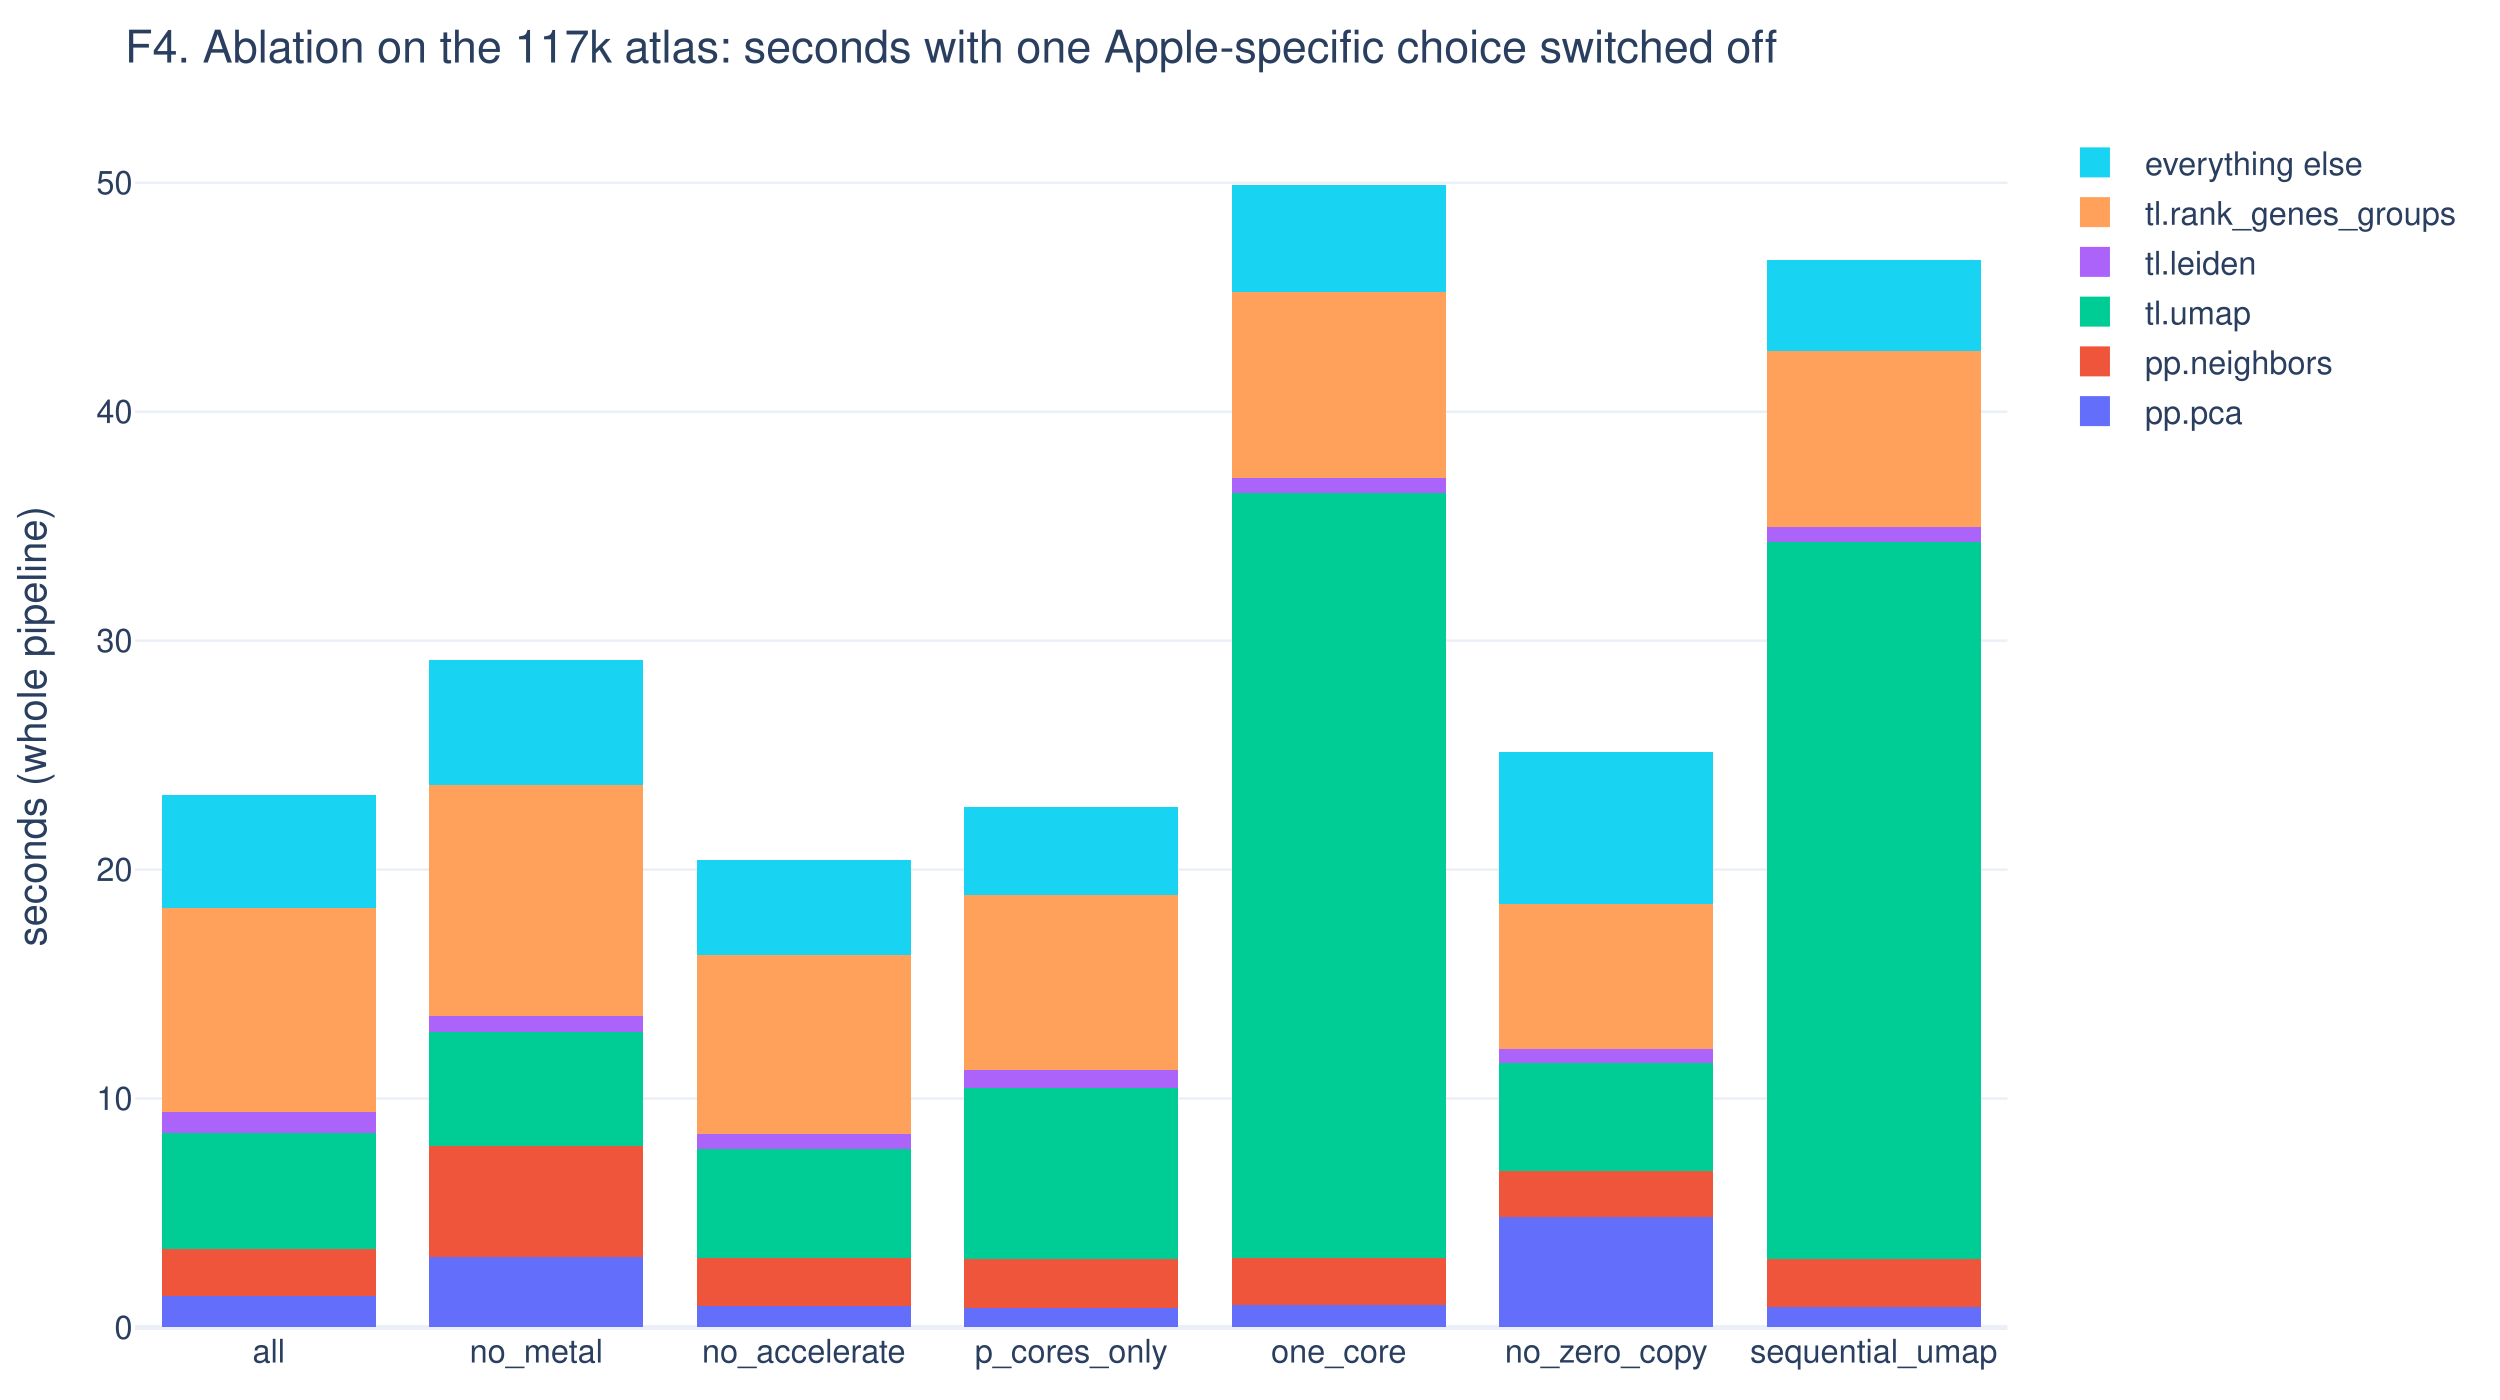
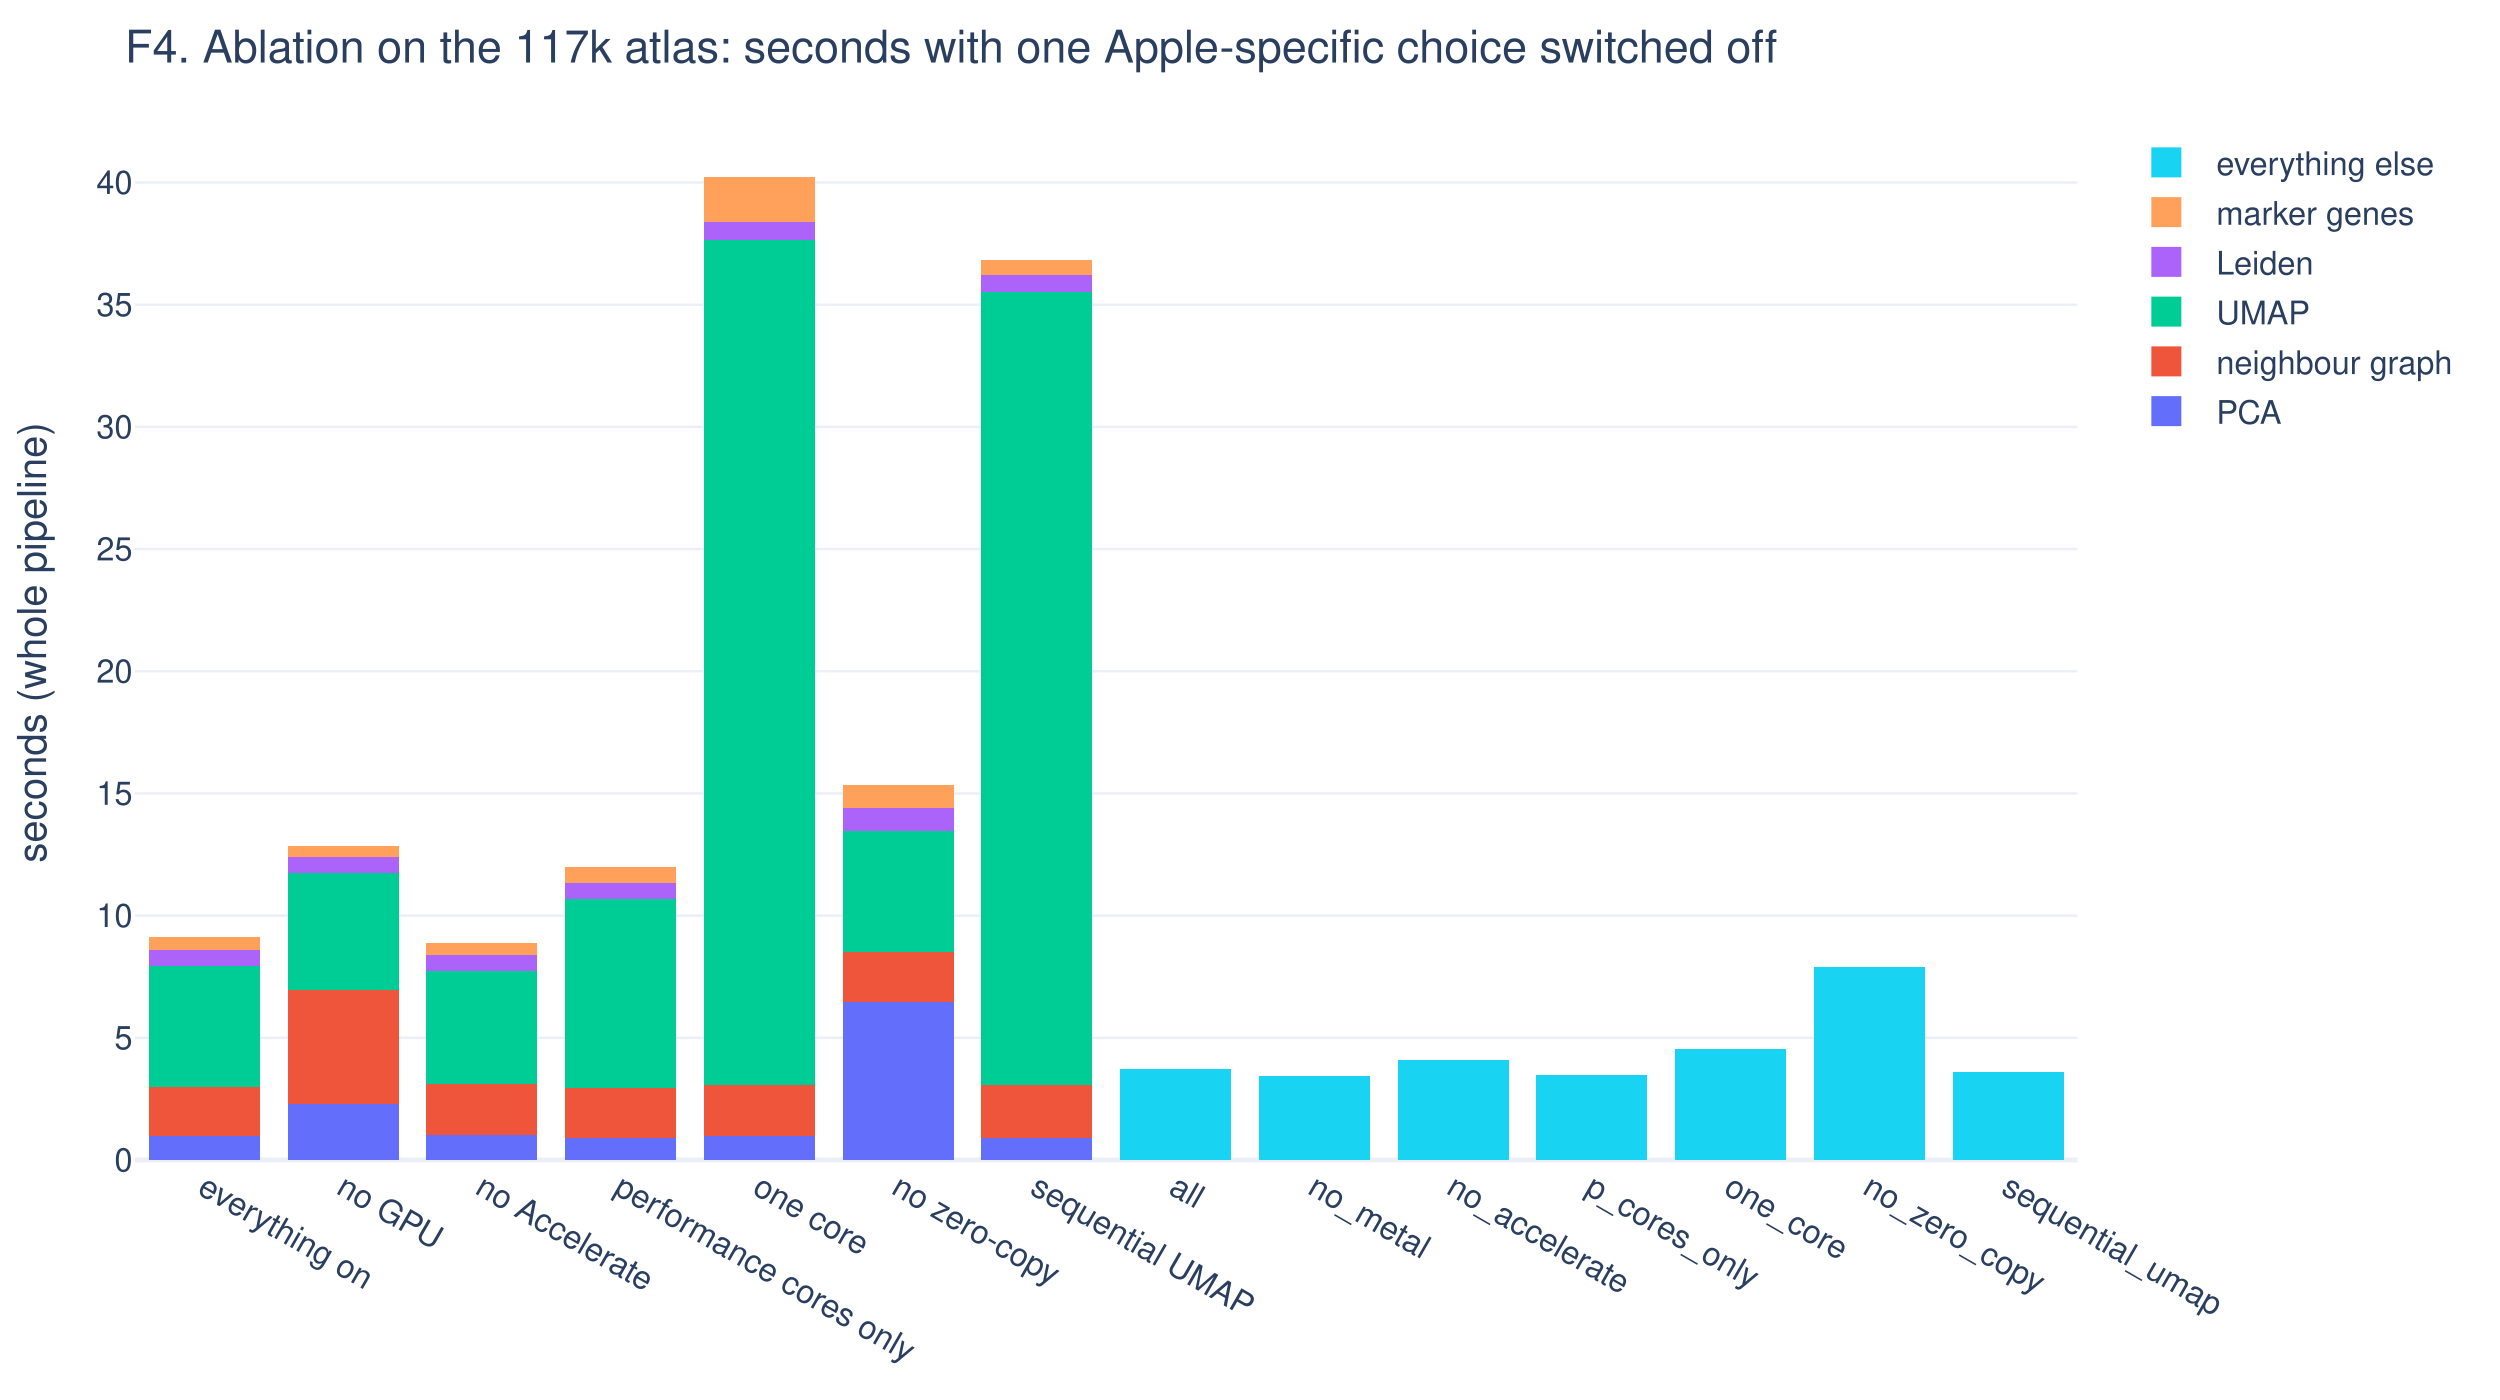
<svg xmlns="http://www.w3.org/2000/svg" class="main-svg" width="1000" height="560" style="" viewBox="0 0 1000 560">
  <rect x="0" y="0" width="1000" height="560" style="fill: rgb(255, 255, 255); fill-opacity: 1;" />
-   <defs id="defs-740606">
+   <defs id="defs-60d66d">
    <g class="clips">
-       <clipPath id="clip740606xyplot" class="plotclip">
-         <rect width="749" height="481" />
+       <clipPath id="clip60d66dxyplot" class="plotclip">
+         <rect width="777" height="414" />
      </clipPath>
-       <clipPath class="axesclip" id="clip740606x">
-         <rect x="54" y="0" width="749" height="560" />
+       <clipPath class="axesclip" id="clip60d66dx">
+         <rect x="54" y="0" width="777" height="560" />
      </clipPath>
-       <clipPath class="axesclip" id="clip740606y">
-         <rect x="0" y="50" width="1000" height="481" />
+       <clipPath class="axesclip" id="clip60d66dy">
+         <rect x="0" y="50" width="1000" height="414" />
      </clipPath>
-       <clipPath class="axesclip" id="clip740606xy">
-         <rect x="54" y="50" width="749" height="481" />
+       <clipPath class="axesclip" id="clip60d66dxy">
+         <rect x="54" y="50" width="777" height="414" />
      </clipPath>
    </g>
    <g class="gradients" />
    <g class="patterns" />
  </defs>
  <g class="bglayer" />
  <g class="layer-below">
    <g class="imagelayer" />
    <g class="shapelayer" />
  </g>
  <g class="cartesianlayer">
    <g class="subplot xy">
      <g class="layer-subplot">
        <g class="shapelayer" />
        <g class="imagelayer" />
      </g>
      <g class="minor-gridlayer">
        <g class="x" />
        <g class="y" />
      </g>
      <g class="gridlayer">
        <g class="x" />
        <g class="y">
-           <path class="ygrid crisp" transform="translate(0,439.42)" d="M54,0h749" style="stroke: rgb(235, 240, 248); stroke-opacity: 1; stroke-width: 1px;" />
-           <path class="ygrid crisp" transform="translate(0,347.84)" d="M54,0h749" style="stroke: rgb(235, 240, 248); stroke-opacity: 1; stroke-width: 1px;" />
-           <path class="ygrid crisp" transform="translate(0,256.25)" d="M54,0h749" style="stroke: rgb(235, 240, 248); stroke-opacity: 1; stroke-width: 1px;" />
-           <path class="ygrid crisp" transform="translate(0,164.67)" d="M54,0h749" style="stroke: rgb(235, 240, 248); stroke-opacity: 1; stroke-width: 1px;" />
-           <path class="ygrid crisp" transform="translate(0,73.09)" d="M54,0h749" style="stroke: rgb(235, 240, 248); stroke-opacity: 1; stroke-width: 1px;" />
+           <path class="ygrid crisp" transform="translate(0,415.13)" d="M54,0h777" style="stroke: rgb(235, 240, 248); stroke-opacity: 1; stroke-width: 1px;" />
+           <path class="ygrid crisp" transform="translate(0,366.25)" d="M54,0h777" style="stroke: rgb(235, 240, 248); stroke-opacity: 1; stroke-width: 1px;" />
+           <path class="ygrid crisp" transform="translate(0,317.38)" d="M54,0h777" style="stroke: rgb(235, 240, 248); stroke-opacity: 1; stroke-width: 1px;" />
+           <path class="ygrid crisp" transform="translate(0,268.5)" d="M54,0h777" style="stroke: rgb(235, 240, 248); stroke-opacity: 1; stroke-width: 1px;" />
+           <path class="ygrid crisp" transform="translate(0,219.63)" d="M54,0h777" style="stroke: rgb(235, 240, 248); stroke-opacity: 1; stroke-width: 1px;" />
+           <path class="ygrid crisp" transform="translate(0,170.75)" d="M54,0h777" style="stroke: rgb(235, 240, 248); stroke-opacity: 1; stroke-width: 1px;" />
+           <path class="ygrid crisp" transform="translate(0,121.88)" d="M54,0h777" style="stroke: rgb(235, 240, 248); stroke-opacity: 1; stroke-width: 1px;" />
+           <path class="ygrid crisp" transform="translate(0,73.01)" d="M54,0h777" style="stroke: rgb(235, 240, 248); stroke-opacity: 1; stroke-width: 1px;" />
        </g>
      </g>
      <g class="zerolinelayer">
-         <path class="yzl zl crisp" transform="translate(0,531)" d="M54,0h749" style="stroke: rgb(235, 240, 248); stroke-opacity: 1; stroke-width: 2px;" />
+         <path class="yzl zl crisp" transform="translate(0,464)" d="M54,0h777" style="stroke: rgb(235, 240, 248); stroke-opacity: 1; stroke-width: 2px;" />
      </g>
      <g class="layer-between">
        <g class="shapelayer" />
        <g class="imagelayer" />
      </g>
      <path class="xlines-below" />
      <path class="ylines-below" />
      <g class="overlines-below" />
      <g class="xaxislayer-below" />
      <g class="yaxislayer-below" />
      <g class="overaxes-below" />
      <g class="overplot">
-         <g class="xy" transform="translate(54,50)" clip-path="url(#clip740606xyplot)">
+         <g class="xy" transform="translate(54,50)" clip-path="url(#clip60d66dxyplot)">
          <g class="barlayer mlayer">
            <g class="trace bars" shape-rendering="crispEdges" style="opacity: 1;">
              <g class="points">
                <g class="point">
-                   <path d="M10.7,481V468.47H96.3V481Z" style="vector-effect: none; opacity: 1; stroke-width: 0px; fill: rgb(99, 110, 250); fill-opacity: 1;" />
-                 </g>
-                 <g class="point">
-                   <path d="M117.7,481V452.83H203.3V481Z" style="vector-effect: none; opacity: 1; stroke-width: 0px; fill: rgb(99, 110, 250); fill-opacity: 1;" />
-                 </g>
-                 <g class="point">
-                   <path d="M224.7,481V472.53H310.3V481Z" style="vector-effect: none; opacity: 1; stroke-width: 0px; fill: rgb(99, 110, 250); fill-opacity: 1;" />
-                 </g>
-                 <g class="point">
-                   <path d="M331.7,481V473.18H417.3V481Z" style="vector-effect: none; opacity: 1; stroke-width: 0px; fill: rgb(99, 110, 250); fill-opacity: 1;" />
-                 </g>
-                 <g class="point">
-                   <path d="M438.7,481V471.98H524.3V481Z" style="vector-effect: none; opacity: 1; stroke-width: 0px; fill: rgb(99, 110, 250); fill-opacity: 1;" />
-                 </g>
-                 <g class="point">
-                   <path d="M545.7,481V436.72H631.3V481Z" style="vector-effect: none; opacity: 1; stroke-width: 0px; fill: rgb(99, 110, 250); fill-opacity: 1;" />
-                 </g>
-                 <g class="point">
-                   <path d="M652.7,481V472.81H738.3V481Z" style="vector-effect: none; opacity: 1; stroke-width: 0px; fill: rgb(99, 110, 250); fill-opacity: 1;" />
-                 </g>
-               </g>
-             </g>
-             <g class="trace bars" shape-rendering="crispEdges" style="opacity: 1;">
-               <g class="points">
-                 <g class="point">
-                   <path d="M10.7,468.47V449.42H96.3V468.47Z" style="vector-effect: none; opacity: 1; stroke-width: 0px; fill: rgb(239, 85, 59); fill-opacity: 1;" />
-                 </g>
-                 <g class="point">
-                   <path d="M117.7,452.83V408.21H203.3V452.83Z" style="vector-effect: none; opacity: 1; stroke-width: 0px; fill: rgb(239, 85, 59); fill-opacity: 1;" />
-                 </g>
-                 <g class="point">
-                   <path d="M224.7,472.53V453.05H310.3V472.53Z" style="vector-effect: none; opacity: 1; stroke-width: 0px; fill: rgb(239, 85, 59); fill-opacity: 1;" />
-                 </g>
-                 <g class="point">
-                   <path d="M331.7,473.18V453.78H417.3V473.18Z" style="vector-effect: none; opacity: 1; stroke-width: 0px; fill: rgb(239, 85, 59); fill-opacity: 1;" />
-                 </g>
-                 <g class="point">
-                   <path d="M438.7,471.98V453.01H524.3V471.98Z" style="vector-effect: none; opacity: 1; stroke-width: 0px; fill: rgb(239, 85, 59); fill-opacity: 1;" />
-                 </g>
-                 <g class="point">
-                   <path d="M545.7,436.72V418.52H631.3V436.72Z" style="vector-effect: none; opacity: 1; stroke-width: 0px; fill: rgb(239, 85, 59); fill-opacity: 1;" />
-                 </g>
-                 <g class="point">
-                   <path d="M652.7,472.81V453.73H738.3V472.81Z" style="vector-effect: none; opacity: 1; stroke-width: 0px; fill: rgb(239, 85, 59); fill-opacity: 1;" />
-                 </g>
-               </g>
-             </g>
-             <g class="trace bars" shape-rendering="crispEdges" style="opacity: 1;">
-               <g class="points">
-                 <g class="point">
-                   <path d="M10.7,449.42V403.26H96.3V449.42Z" style="vector-effect: none; opacity: 1; stroke-width: 0px; fill: rgb(0, 204, 150); fill-opacity: 1;" />
-                 </g>
-                 <g class="point">
-                   <path d="M117.7,408.21V362.92H203.3V408.21Z" style="vector-effect: none; opacity: 1; stroke-width: 0px; fill: rgb(0, 204, 150); fill-opacity: 1;" />
-                 </g>
-                 <g class="point">
-                   <path d="M224.7,453.05V409.45H310.3V453.05Z" style="vector-effect: none; opacity: 1; stroke-width: 0px; fill: rgb(0, 204, 150); fill-opacity: 1;" />
-                 </g>
-                 <g class="point">
-                   <path d="M331.7,453.78V385.16H417.3V453.78Z" style="vector-effect: none; opacity: 1; stroke-width: 0px; fill: rgb(0, 204, 150); fill-opacity: 1;" />
-                 </g>
-                 <g class="point">
-                   <path d="M438.7,453.01V147.33H524.3V453.01Z" style="vector-effect: none; opacity: 1; stroke-width: 0px; fill: rgb(0, 204, 150); fill-opacity: 1;" />
-                 </g>
-                 <g class="point">
-                   <path d="M545.7,418.52V375.22H631.3V418.52Z" style="vector-effect: none; opacity: 1; stroke-width: 0px; fill: rgb(0, 204, 150); fill-opacity: 1;" />
-                 </g>
-                 <g class="point">
-                   <path d="M652.7,453.73V166.83H738.3V453.73Z" style="vector-effect: none; opacity: 1; stroke-width: 0px; fill: rgb(0, 204, 150); fill-opacity: 1;" />
-                 </g>
-               </g>
-             </g>
-             <g class="trace bars" shape-rendering="crispEdges" style="opacity: 1;">
-               <g class="points">
-                 <g class="point">
-                   <path d="M10.7,403.26V394.67H96.3V403.26Z" style="vector-effect: none; opacity: 1; stroke-width: 0px; fill: rgb(171, 99, 250); fill-opacity: 1;" />
-                 </g>
-                 <g class="point">
-                   <path d="M117.7,362.92V356.25H203.3V362.92Z" style="vector-effect: none; opacity: 1; stroke-width: 0px; fill: rgb(171, 99, 250); fill-opacity: 1;" />
-                 </g>
-                 <g class="point">
-                   <path d="M224.7,409.45V403.68H310.3V409.45Z" style="vector-effect: none; opacity: 1; stroke-width: 0px; fill: rgb(171, 99, 250); fill-opacity: 1;" />
-                 </g>
-                 <g class="point">
-                   <path d="M331.7,385.16V378.14H417.3V385.16Z" style="vector-effect: none; opacity: 1; stroke-width: 0px; fill: rgb(171, 99, 250); fill-opacity: 1;" />
-                 </g>
-                 <g class="point">
-                   <path d="M438.7,147.33V141.02H524.3V147.33Z" style="vector-effect: none; opacity: 1; stroke-width: 0px; fill: rgb(171, 99, 250); fill-opacity: 1;" />
-                 </g>
-                 <g class="point">
-                   <path d="M545.7,375.22V369.43H631.3V375.22Z" style="vector-effect: none; opacity: 1; stroke-width: 0px; fill: rgb(171, 99, 250); fill-opacity: 1;" />
-                 </g>
-                 <g class="point">
-                   <path d="M652.7,166.83V160.85H738.3V166.83Z" style="vector-effect: none; opacity: 1; stroke-width: 0px; fill: rgb(171, 99, 250); fill-opacity: 1;" />
-                 </g>
-               </g>
-             </g>
-             <g class="trace bars" shape-rendering="crispEdges" style="opacity: 1;">
-               <g class="points">
-                 <g class="point">
-                   <path d="M10.7,394.67V313.35H96.3V394.67Z" style="vector-effect: none; opacity: 1; stroke-width: 0px; fill: rgb(255, 161, 90); fill-opacity: 1;" />
-                 </g>
-                 <g class="point">
-                   <path d="M117.7,356.25V263.82H203.3V356.25Z" style="vector-effect: none; opacity: 1; stroke-width: 0px; fill: rgb(255, 161, 90); fill-opacity: 1;" />
-                 </g>
-                 <g class="point">
-                   <path d="M224.7,403.68V331.84H310.3V403.68Z" style="vector-effect: none; opacity: 1; stroke-width: 0px; fill: rgb(255, 161, 90); fill-opacity: 1;" />
-                 </g>
-                 <g class="point">
-                   <path d="M331.7,378.14V307.95H417.3V378.14Z" style="vector-effect: none; opacity: 1; stroke-width: 0px; fill: rgb(255, 161, 90); fill-opacity: 1;" />
-                 </g>
-                 <g class="point">
-                   <path d="M438.7,141.02V66.81H524.3V141.02Z" style="vector-effect: none; opacity: 1; stroke-width: 0px; fill: rgb(255, 161, 90); fill-opacity: 1;" />
-                 </g>
-                 <g class="point">
-                   <path d="M545.7,369.43V311.56H631.3V369.43Z" style="vector-effect: none; opacity: 1; stroke-width: 0px; fill: rgb(255, 161, 90); fill-opacity: 1;" />
-                 </g>
-                 <g class="point">
-                   <path d="M652.7,160.85V90.24H738.3V160.85Z" style="vector-effect: none; opacity: 1; stroke-width: 0px; fill: rgb(255, 161, 90); fill-opacity: 1;" />
-                 </g>
-               </g>
-             </g>
-             <g class="trace bars" shape-rendering="crispEdges" style="opacity: 1;">
-               <g class="points">
-                 <g class="point">
-                   <path d="M10.7,313.35V267.89H96.3V313.35Z" style="vector-effect: none; opacity: 1; stroke-width: 0px; fill: rgb(25, 211, 243); fill-opacity: 1;" />
-                 </g>
-                 <g class="point">
-                   <path d="M117.7,263.82V213.88H203.3V263.82Z" style="vector-effect: none; opacity: 1; stroke-width: 0px; fill: rgb(25, 211, 243); fill-opacity: 1;" />
-                 </g>
-                 <g class="point">
-                   <path d="M224.7,331.84V294.03H310.3V331.84Z" style="vector-effect: none; opacity: 1; stroke-width: 0px; fill: rgb(25, 211, 243); fill-opacity: 1;" />
-                 </g>
-                 <g class="point">
-                   <path d="M331.7,307.95V272.61H417.3V307.95Z" style="vector-effect: none; opacity: 1; stroke-width: 0px; fill: rgb(25, 211, 243); fill-opacity: 1;" />
-                 </g>
-                 <g class="point">
-                   <path d="M438.7,66.81V24.05H524.3V66.81Z" style="vector-effect: none; opacity: 1; stroke-width: 0px; fill: rgb(25, 211, 243); fill-opacity: 1;" />
-                 </g>
-                 <g class="point">
-                   <path d="M545.7,311.56V250.83H631.3V311.56Z" style="vector-effect: none; opacity: 1; stroke-width: 0px; fill: rgb(25, 211, 243); fill-opacity: 1;" />
-                 </g>
-                 <g class="point">
-                   <path d="M652.7,90.24V53.86H738.3V90.24Z" style="vector-effect: none; opacity: 1; stroke-width: 0px; fill: rgb(25, 211, 243); fill-opacity: 1;" />
+                   <path d="M5.55,414V404.45H49.95V414Z" style="vector-effect: none; opacity: 1; stroke-width: 0px; fill: rgb(99, 110, 250); fill-opacity: 1;" />
+                 </g>
+                 <g class="point">
+                   <path d="M61.05,414V391.47H105.45V414Z" style="vector-effect: none; opacity: 1; stroke-width: 0px; fill: rgb(99, 110, 250); fill-opacity: 1;" />
+                 </g>
+                 <g class="point">
+                   <path d="M116.55,414V404.04H160.95V414Z" style="vector-effect: none; opacity: 1; stroke-width: 0px; fill: rgb(99, 110, 250); fill-opacity: 1;" />
+                 </g>
+                 <g class="point">
+                   <path d="M172.05,414V405.15H216.45V414Z" style="vector-effect: none; opacity: 1; stroke-width: 0px; fill: rgb(99, 110, 250); fill-opacity: 1;" />
+                 </g>
+                 <g class="point">
+                   <path d="M227.55,414V404.45H271.95V414Z" style="vector-effect: none; opacity: 1; stroke-width: 0px; fill: rgb(99, 110, 250); fill-opacity: 1;" />
+                 </g>
+                 <g class="point">
+                   <path d="M283.05,414V350.7H327.45V414Z" style="vector-effect: none; opacity: 1; stroke-width: 0px; fill: rgb(99, 110, 250); fill-opacity: 1;" />
+                 </g>
+                 <g class="point">
+                   <path d="M338.55,414V405.27H382.95V414Z" style="vector-effect: none; opacity: 1; stroke-width: 0px; fill: rgb(99, 110, 250); fill-opacity: 1;" />
+                 </g>
+               </g>
+             </g>
+             <g class="trace bars" shape-rendering="crispEdges" style="opacity: 1;">
+               <g class="points">
+                 <g class="point">
+                   <path d="M5.55,404.45V384.7H49.95V404.45Z" style="vector-effect: none; opacity: 1; stroke-width: 0px; fill: rgb(239, 85, 59); fill-opacity: 1;" />
+                 </g>
+                 <g class="point">
+                   <path d="M61.05,391.47V346.07H105.45V391.47Z" style="vector-effect: none; opacity: 1; stroke-width: 0px; fill: rgb(239, 85, 59); fill-opacity: 1;" />
+                 </g>
+                 <g class="point">
+                   <path d="M116.55,404.04V383.53H160.95V404.04Z" style="vector-effect: none; opacity: 1; stroke-width: 0px; fill: rgb(239, 85, 59); fill-opacity: 1;" />
+                 </g>
+                 <g class="point">
+                   <path d="M172.05,405.15V385.3H216.45V405.15Z" style="vector-effect: none; opacity: 1; stroke-width: 0px; fill: rgb(239, 85, 59); fill-opacity: 1;" />
+                 </g>
+                 <g class="point">
+                   <path d="M227.55,404.45V384.11H271.95V404.45Z" style="vector-effect: none; opacity: 1; stroke-width: 0px; fill: rgb(239, 85, 59); fill-opacity: 1;" />
+                 </g>
+                 <g class="point">
+                   <path d="M283.05,350.7V330.62H327.45V350.7Z" style="vector-effect: none; opacity: 1; stroke-width: 0px; fill: rgb(239, 85, 59); fill-opacity: 1;" />
+                 </g>
+                 <g class="point">
+                   <path d="M338.55,405.27V384.1H382.95V405.27Z" style="vector-effect: none; opacity: 1; stroke-width: 0px; fill: rgb(239, 85, 59); fill-opacity: 1;" />
+                 </g>
+               </g>
+             </g>
+             <g class="trace bars" shape-rendering="crispEdges" style="opacity: 1;">
+               <g class="points">
+                 <g class="point">
+                   <path d="M5.55,384.7V336.39H49.95V384.7Z" style="vector-effect: none; opacity: 1; stroke-width: 0px; fill: rgb(0, 204, 150); fill-opacity: 1;" />
+                 </g>
+                 <g class="point">
+                   <path d="M61.05,346.07V299.3H105.45V346.07Z" style="vector-effect: none; opacity: 1; stroke-width: 0px; fill: rgb(0, 204, 150); fill-opacity: 1;" />
+                 </g>
+                 <g class="point">
+                   <path d="M116.55,383.53V338.47H160.95V383.53Z" style="vector-effect: none; opacity: 1; stroke-width: 0px; fill: rgb(0, 204, 150); fill-opacity: 1;" />
+                 </g>
+                 <g class="point">
+                   <path d="M172.05,385.3V309.68H216.45V385.3Z" style="vector-effect: none; opacity: 1; stroke-width: 0px; fill: rgb(0, 204, 150); fill-opacity: 1;" />
+                 </g>
+                 <g class="point">
+                   <path d="M227.55,384.11V46.03H271.95V384.11Z" style="vector-effect: none; opacity: 1; stroke-width: 0px; fill: rgb(0, 204, 150); fill-opacity: 1;" />
+                 </g>
+                 <g class="point">
+                   <path d="M283.05,330.62V282.53H327.45V330.62Z" style="vector-effect: none; opacity: 1; stroke-width: 0px; fill: rgb(0, 204, 150); fill-opacity: 1;" />
+                 </g>
+                 <g class="point">
+                   <path d="M338.55,384.1V66.68H382.95V384.1Z" style="vector-effect: none; opacity: 1; stroke-width: 0px; fill: rgb(0, 204, 150); fill-opacity: 1;" />
+                 </g>
+               </g>
+             </g>
+             <g class="trace bars" shape-rendering="crispEdges" style="opacity: 1;">
+               <g class="points">
+                 <g class="point">
+                   <path d="M5.55,336.39V329.87H49.95V336.39Z" style="vector-effect: none; opacity: 1; stroke-width: 0px; fill: rgb(171, 99, 250); fill-opacity: 1;" />
+                 </g>
+                 <g class="point">
+                   <path d="M61.05,299.3V292.89H105.45V299.3Z" style="vector-effect: none; opacity: 1; stroke-width: 0px; fill: rgb(171, 99, 250); fill-opacity: 1;" />
+                 </g>
+                 <g class="point">
+                   <path d="M116.55,338.47V332.13H160.95V338.47Z" style="vector-effect: none; opacity: 1; stroke-width: 0px; fill: rgb(171, 99, 250); fill-opacity: 1;" />
+                 </g>
+                 <g class="point">
+                   <path d="M172.05,309.68V303.1H216.45V309.68Z" style="vector-effect: none; opacity: 1; stroke-width: 0px; fill: rgb(171, 99, 250); fill-opacity: 1;" />
+                 </g>
+                 <g class="point">
+                   <path d="M227.55,46.03V38.68H271.95V46.03Z" style="vector-effect: none; opacity: 1; stroke-width: 0px; fill: rgb(171, 99, 250); fill-opacity: 1;" />
+                 </g>
+                 <g class="point">
+                   <path d="M283.05,282.53V273.24H327.45V282.53Z" style="vector-effect: none; opacity: 1; stroke-width: 0px; fill: rgb(171, 99, 250); fill-opacity: 1;" />
+                 </g>
+                 <g class="point">
+                   <path d="M338.55,66.68V59.85H382.95V66.68Z" style="vector-effect: none; opacity: 1; stroke-width: 0px; fill: rgb(171, 99, 250); fill-opacity: 1;" />
+                 </g>
+               </g>
+             </g>
+             <g class="trace bars" shape-rendering="crispEdges" style="opacity: 1;">
+               <g class="points">
+                 <g class="point">
+                   <path d="M5.55,329.87V324.94H49.95V329.87Z" style="vector-effect: none; opacity: 1; stroke-width: 0px; fill: rgb(255, 161, 90); fill-opacity: 1;" />
+                 </g>
+                 <g class="point">
+                   <path d="M61.05,292.89V288.33H105.45V292.89Z" style="vector-effect: none; opacity: 1; stroke-width: 0px; fill: rgb(255, 161, 90); fill-opacity: 1;" />
+                 </g>
+                 <g class="point">
+                   <path d="M116.55,332.13V327.24H160.95V332.13Z" style="vector-effect: none; opacity: 1; stroke-width: 0px; fill: rgb(255, 161, 90); fill-opacity: 1;" />
+                 </g>
+                 <g class="point">
+                   <path d="M172.05,303.1V296.8H216.45V303.1Z" style="vector-effect: none; opacity: 1; stroke-width: 0px; fill: rgb(255, 161, 90); fill-opacity: 1;" />
+                 </g>
+                 <g class="point">
+                   <path d="M227.55,38.68V20.7H271.95V38.68Z" style="vector-effect: none; opacity: 1; stroke-width: 0px; fill: rgb(255, 161, 90); fill-opacity: 1;" />
+                 </g>
+                 <g class="point">
+                   <path d="M283.05,273.24V264.05H327.45V273.24Z" style="vector-effect: none; opacity: 1; stroke-width: 0px; fill: rgb(255, 161, 90); fill-opacity: 1;" />
+                 </g>
+                 <g class="point">
+                   <path d="M338.55,59.85V53.86H382.95V59.85Z" style="vector-effect: none; opacity: 1; stroke-width: 0px; fill: rgb(255, 161, 90); fill-opacity: 1;" />
+                 </g>
+               </g>
+             </g>
+             <g class="trace bars" shape-rendering="crispEdges" style="opacity: 1;">
+               <g class="points">
+                 <g class="point">
+                   <path d="M394.05,414V377.42H438.45V414Z" style="vector-effect: none; opacity: 1; stroke-width: 0px; fill: rgb(25, 211, 243); fill-opacity: 1;" />
+                 </g>
+                 <g class="point">
+                   <path d="M449.55,414V380.3H493.95V414Z" style="vector-effect: none; opacity: 1; stroke-width: 0px; fill: rgb(25, 211, 243); fill-opacity: 1;" />
+                 </g>
+                 <g class="point">
+                   <path d="M505.05,414V374.16H549.45V414Z" style="vector-effect: none; opacity: 1; stroke-width: 0px; fill: rgb(25, 211, 243); fill-opacity: 1;" />
+                 </g>
+                 <g class="point">
+                   <path d="M560.55,414V380.18H604.95V414Z" style="vector-effect: none; opacity: 1; stroke-width: 0px; fill: rgb(25, 211, 243); fill-opacity: 1;" />
+                 </g>
+                 <g class="point">
+                   <path d="M616.05,414V369.49H660.45V414Z" style="vector-effect: none; opacity: 1; stroke-width: 0px; fill: rgb(25, 211, 243); fill-opacity: 1;" />
+                 </g>
+                 <g class="point">
+                   <path d="M671.55,414V336.88H715.95V414Z" style="vector-effect: none; opacity: 1; stroke-width: 0px; fill: rgb(25, 211, 243); fill-opacity: 1;" />
+                 </g>
+                 <g class="point">
+                   <path d="M727.05,414V378.96H771.45V414Z" style="vector-effect: none; opacity: 1; stroke-width: 0px; fill: rgb(25, 211, 243); fill-opacity: 1;" />
                </g>
              </g>
            </g>
          </g>
        </g>
      </g>
      <g class="zerolinelayer-above" />
      <path class="xlines-above crisp" d="M0,0" style="fill: none;" />
      <path class="ylines-above crisp" d="M0,0" style="fill: none;" />
      <g class="overlines-above" />
      <g class="xaxislayer-above">
        <g class="xtick">
-           <text text-anchor="middle" x="0" y="545" transform="translate(107.5,0)" style="font-family: 'Helvetica Neue', Helvetica, Arial, sans-serif; font-size: 13px; fill: rgb(42, 63, 95); fill-opacity: 1; white-space: pre;">all</text>
-         </g>
-         <g class="xtick">
-           <text text-anchor="middle" x="0" y="545" transform="translate(214.5,0)" style="font-family: 'Helvetica Neue', Helvetica, Arial, sans-serif; font-size: 13px; fill: rgb(42, 63, 95); fill-opacity: 1; white-space: pre;">no_metal</text>
-         </g>
-         <g class="xtick">
-           <text text-anchor="middle" x="0" y="545" transform="translate(321.5,0)" style="font-family: 'Helvetica Neue', Helvetica, Arial, sans-serif; font-size: 13px; fill: rgb(42, 63, 95); fill-opacity: 1; white-space: pre;">no_accelerate</text>
-         </g>
-         <g class="xtick">
-           <text text-anchor="middle" x="0" y="545" transform="translate(428.5,0)" style="font-family: 'Helvetica Neue', Helvetica, Arial, sans-serif; font-size: 13px; fill: rgb(42, 63, 95); fill-opacity: 1; white-space: pre;">p_cores_only</text>
-         </g>
-         <g class="xtick">
-           <text text-anchor="middle" x="0" y="545" transform="translate(535.5,0)" style="font-family: 'Helvetica Neue', Helvetica, Arial, sans-serif; font-size: 13px; fill: rgb(42, 63, 95); fill-opacity: 1; white-space: pre;">one_core</text>
-         </g>
-         <g class="xtick">
-           <text text-anchor="middle" x="0" y="545" transform="translate(642.5,0)" style="font-family: 'Helvetica Neue', Helvetica, Arial, sans-serif; font-size: 13px; fill: rgb(42, 63, 95); fill-opacity: 1; white-space: pre;">no_zero_copy</text>
-         </g>
-         <g class="xtick">
-           <text text-anchor="middle" x="0" y="545" transform="translate(749.5,0)" style="font-family: 'Helvetica Neue', Helvetica, Arial, sans-serif; font-size: 13px; fill: rgb(42, 63, 95); fill-opacity: 1; white-space: pre;">sequential_umap</text>
+           <text text-anchor="start" x="0" y="478" transform="translate(81.75,0) rotate(30,0,471.5)" style="font-family: 'Helvetica Neue', Helvetica, Arial, sans-serif; font-size: 13px; fill: rgb(42, 63, 95); fill-opacity: 1; white-space: pre;">everything on</text>
+         </g>
+         <g class="xtick">
+           <text text-anchor="start" x="0" y="478" transform="translate(137.25,0) rotate(30,0,471.5)" style="font-family: 'Helvetica Neue', Helvetica, Arial, sans-serif; font-size: 13px; fill: rgb(42, 63, 95); fill-opacity: 1; white-space: pre;">no GPU</text>
+         </g>
+         <g class="xtick">
+           <text text-anchor="start" x="0" y="478" transform="translate(192.75,0) rotate(30,0,471.5)" style="font-family: 'Helvetica Neue', Helvetica, Arial, sans-serif; font-size: 13px; fill: rgb(42, 63, 95); fill-opacity: 1; white-space: pre;">no Accelerate</text>
+         </g>
+         <g class="xtick">
+           <text text-anchor="start" x="0" y="478" transform="translate(248.25,0) rotate(30,0,471.5)" style="font-family: 'Helvetica Neue', Helvetica, Arial, sans-serif; font-size: 13px; fill: rgb(42, 63, 95); fill-opacity: 1; white-space: pre;">performance cores only</text>
+         </g>
+         <g class="xtick">
+           <text text-anchor="start" x="0" y="478" transform="translate(303.75,0) rotate(30,0,471.5)" style="font-family: 'Helvetica Neue', Helvetica, Arial, sans-serif; font-size: 13px; fill: rgb(42, 63, 95); fill-opacity: 1; white-space: pre;">one core</text>
+         </g>
+         <g class="xtick">
+           <text text-anchor="start" x="0" y="478" transform="translate(359.25,0) rotate(30,0,471.5)" style="font-family: 'Helvetica Neue', Helvetica, Arial, sans-serif; font-size: 13px; fill: rgb(42, 63, 95); fill-opacity: 1; white-space: pre;">no zero-copy</text>
+         </g>
+         <g class="xtick">
+           <text text-anchor="start" x="0" y="478" transform="translate(414.75,0) rotate(30,0,471.5)" style="font-family: 'Helvetica Neue', Helvetica, Arial, sans-serif; font-size: 13px; fill: rgb(42, 63, 95); fill-opacity: 1; white-space: pre;">sequential UMAP</text>
+         </g>
+         <g class="xtick">
+           <text text-anchor="start" x="0" y="478" transform="translate(470.25,0) rotate(30,0,471.5)" style="font-family: 'Helvetica Neue', Helvetica, Arial, sans-serif; font-size: 13px; fill: rgb(42, 63, 95); fill-opacity: 1; white-space: pre;">all</text>
+         </g>
+         <g class="xtick">
+           <text text-anchor="start" x="0" y="478" transform="translate(525.75,0) rotate(30,0,471.5)" style="font-family: 'Helvetica Neue', Helvetica, Arial, sans-serif; font-size: 13px; fill: rgb(42, 63, 95); fill-opacity: 1; white-space: pre;">no_metal</text>
+         </g>
+         <g class="xtick">
+           <text text-anchor="start" x="0" y="478" transform="translate(581.25,0) rotate(30,0,471.5)" style="font-family: 'Helvetica Neue', Helvetica, Arial, sans-serif; font-size: 13px; fill: rgb(42, 63, 95); fill-opacity: 1; white-space: pre;">no_accelerate</text>
+         </g>
+         <g class="xtick">
+           <text text-anchor="start" x="0" y="478" transform="translate(636.75,0) rotate(30,0,471.5)" style="font-family: 'Helvetica Neue', Helvetica, Arial, sans-serif; font-size: 13px; fill: rgb(42, 63, 95); fill-opacity: 1; white-space: pre;">p_cores_only</text>
+         </g>
+         <g class="xtick">
+           <text text-anchor="start" x="0" y="478" transform="translate(692.25,0) rotate(30,0,471.5)" style="font-family: 'Helvetica Neue', Helvetica, Arial, sans-serif; font-size: 13px; fill: rgb(42, 63, 95); fill-opacity: 1; white-space: pre;">one_core</text>
+         </g>
+         <g class="xtick">
+           <text text-anchor="start" x="0" y="478" transform="translate(747.75,0) rotate(30,0,471.5)" style="font-family: 'Helvetica Neue', Helvetica, Arial, sans-serif; font-size: 13px; fill: rgb(42, 63, 95); fill-opacity: 1; white-space: pre;">no_zero_copy</text>
+         </g>
+         <g class="xtick">
+           <text text-anchor="start" x="0" y="478" transform="translate(803.25,0) rotate(30,0,471.5)" style="font-family: 'Helvetica Neue', Helvetica, Arial, sans-serif; font-size: 13px; fill: rgb(42, 63, 95); fill-opacity: 1; white-space: pre;">sequential_umap</text>
        </g>
      </g>
      <g class="yaxislayer-above">
        <g class="ytick">
-           <text text-anchor="end" x="53" y="4.55" transform="translate(0,531)" style="font-family: 'Helvetica Neue', Helvetica, Arial, sans-serif; font-size: 13px; fill: rgb(42, 63, 95); fill-opacity: 1; white-space: pre;">0</text>
-         </g>
-         <g class="ytick">
-           <text text-anchor="end" x="53" y="4.55" style="font-family: 'Helvetica Neue', Helvetica, Arial, sans-serif; font-size: 13px; fill: rgb(42, 63, 95); fill-opacity: 1; white-space: pre;" transform="translate(0,439.42)">10</text>
-         </g>
-         <g class="ytick">
-           <text text-anchor="end" x="53" y="4.55" style="font-family: 'Helvetica Neue', Helvetica, Arial, sans-serif; font-size: 13px; fill: rgb(42, 63, 95); fill-opacity: 1; white-space: pre;" transform="translate(0,347.84)">20</text>
-         </g>
-         <g class="ytick">
-           <text text-anchor="end" x="53" y="4.55" style="font-family: 'Helvetica Neue', Helvetica, Arial, sans-serif; font-size: 13px; fill: rgb(42, 63, 95); fill-opacity: 1; white-space: pre;" transform="translate(0,256.25)">30</text>
-         </g>
-         <g class="ytick">
-           <text text-anchor="end" x="53" y="4.55" style="font-family: 'Helvetica Neue', Helvetica, Arial, sans-serif; font-size: 13px; fill: rgb(42, 63, 95); fill-opacity: 1; white-space: pre;" transform="translate(0,164.67)">40</text>
-         </g>
-         <g class="ytick">
-           <text text-anchor="end" x="53" y="4.55" style="font-family: 'Helvetica Neue', Helvetica, Arial, sans-serif; font-size: 13px; fill: rgb(42, 63, 95); fill-opacity: 1; white-space: pre;" transform="translate(0,73.09)">50</text>
+           <text text-anchor="end" x="53" y="4.55" transform="translate(0,464)" style="font-family: 'Helvetica Neue', Helvetica, Arial, sans-serif; font-size: 13px; fill: rgb(42, 63, 95); fill-opacity: 1; white-space: pre;">0</text>
+         </g>
+         <g class="ytick">
+           <text text-anchor="end" x="53" y="4.55" style="font-family: 'Helvetica Neue', Helvetica, Arial, sans-serif; font-size: 13px; fill: rgb(42, 63, 95); fill-opacity: 1; white-space: pre;" transform="translate(0,415.13)">5</text>
+         </g>
+         <g class="ytick">
+           <text text-anchor="end" x="53" y="4.55" style="font-family: 'Helvetica Neue', Helvetica, Arial, sans-serif; font-size: 13px; fill: rgb(42, 63, 95); fill-opacity: 1; white-space: pre;" transform="translate(0,366.25)">10</text>
+         </g>
+         <g class="ytick">
+           <text text-anchor="end" x="53" y="4.55" style="font-family: 'Helvetica Neue', Helvetica, Arial, sans-serif; font-size: 13px; fill: rgb(42, 63, 95); fill-opacity: 1; white-space: pre;" transform="translate(0,317.38)">15</text>
+         </g>
+         <g class="ytick">
+           <text text-anchor="end" x="53" y="4.55" style="font-family: 'Helvetica Neue', Helvetica, Arial, sans-serif; font-size: 13px; fill: rgb(42, 63, 95); fill-opacity: 1; white-space: pre;" transform="translate(0,268.5)">20</text>
+         </g>
+         <g class="ytick">
+           <text text-anchor="end" x="53" y="4.55" style="font-family: 'Helvetica Neue', Helvetica, Arial, sans-serif; font-size: 13px; fill: rgb(42, 63, 95); fill-opacity: 1; white-space: pre;" transform="translate(0,219.63)">25</text>
+         </g>
+         <g class="ytick">
+           <text text-anchor="end" x="53" y="4.55" style="font-family: 'Helvetica Neue', Helvetica, Arial, sans-serif; font-size: 13px; fill: rgb(42, 63, 95); fill-opacity: 1; white-space: pre;" transform="translate(0,170.75)">30</text>
+         </g>
+         <g class="ytick">
+           <text text-anchor="end" x="53" y="4.55" style="font-family: 'Helvetica Neue', Helvetica, Arial, sans-serif; font-size: 13px; fill: rgb(42, 63, 95); fill-opacity: 1; white-space: pre;" transform="translate(0,121.88)">35</text>
+         </g>
+         <g class="ytick">
+           <text text-anchor="end" x="53" y="4.55" style="font-family: 'Helvetica Neue', Helvetica, Arial, sans-serif; font-size: 13px; fill: rgb(42, 63, 95); fill-opacity: 1; white-space: pre;" transform="translate(0,73.01)">40</text>
        </g>
      </g>
      <g class="overaxes-above" />
    </g>
  </g>
  <g class="polarlayer" />
  <g class="smithlayer" />
  <g class="ternarylayer" />
  <g class="geolayer" />
  <g class="funnelarealayer" />
  <g class="pielayer" />
  <g class="iciclelayer" />
  <g class="treemaplayer" />
  <g class="sunburstlayer" />
  <g class="glimages" />
-   <defs id="topdefs-740606">
+   <defs id="topdefs-60d66d">
    <g class="clips" />
-     <clipPath id="legend740606">
-       <rect width="170" height="130" x="0" y="0" />
+     <clipPath id="legend60d66d">
+       <rect width="141" height="130" x="0" y="0" />
    </clipPath>
  </defs>
  <g class="layer-above">
    <g class="imagelayer" />
    <g class="shapelayer" />
  </g>
  <g class="infolayer">
-     <g class="legend" pointer-events="all" transform="translate(817.98,50)">
-       <rect class="bg" shape-rendering="crispEdges" style="stroke: rgb(68, 68, 68); stroke-opacity: 1; fill: rgb(255, 255, 255); fill-opacity: 1; stroke-width: 0px;" width="170" height="130" x="0" y="0" />
-       <g class="scrollbox" transform="" clip-path="url(#legend740606)">
+     <g class="legend" pointer-events="all" transform="translate(846.54,50)">
+       <rect class="bg" shape-rendering="crispEdges" style="stroke: rgb(68, 68, 68); stroke-opacity: 1; fill: rgb(255, 255, 255); fill-opacity: 1; stroke-width: 0px;" width="141" height="130" x="0" y="0" />
+       <g class="scrollbox" transform="" clip-path="url(#legend60d66d)">
        <g class="groups">
          <g class="traces" transform="translate(0,14.95)" style="opacity: 1;">
            <text class="legendtext" text-anchor="start" x="40" y="5.07" style="font-family: 'Helvetica Neue', Helvetica, Arial, sans-serif; font-size: 13px; fill: rgb(42, 63, 95); fill-opacity: 1; white-space: pre;">everything else</text>
            <g class="layers" style="opacity: 1;">
              <g class="legendfill" />
              <g class="legendlines" />
              <g class="legendsymbols">
                <g class="legendpoints">
                  <path class="legendundefined" d="M6,6H-6V-6H6Z" transform="translate(20,0)" style="stroke-width: 0px; fill: rgb(25, 211, 243); fill-opacity: 1;" />
                </g>
              </g>
            </g>
-             <rect class="legendtoggle" x="0" y="-9.95" width="164.5" height="19.9" style="fill: rgb(0, 0, 0); fill-opacity: 0;" />
+             <rect class="legendtoggle" x="0" y="-9.95" width="135.844" height="19.9" style="fill: rgb(0, 0, 0); fill-opacity: 0;" />
          </g>
          <g class="traces" transform="translate(0,34.85)" style="opacity: 1;">
-             <text class="legendtext" text-anchor="start" x="40" y="5.07" style="font-family: 'Helvetica Neue', Helvetica, Arial, sans-serif; font-size: 13px; fill: rgb(42, 63, 95); fill-opacity: 1; white-space: pre;">tl.rank_genes_groups</text>
+             <text class="legendtext" text-anchor="start" x="40" y="5.07" style="font-family: 'Helvetica Neue', Helvetica, Arial, sans-serif; font-size: 13px; fill: rgb(42, 63, 95); fill-opacity: 1; white-space: pre;">marker genes</text>
            <g class="layers" style="opacity: 1;">
              <g class="legendfill" />
              <g class="legendlines" />
              <g class="legendsymbols">
                <g class="legendpoints">
                  <path class="legendundefined" d="M6,6H-6V-6H6Z" transform="translate(20,0)" style="stroke-width: 0px; fill: rgb(255, 161, 90); fill-opacity: 1;" />
                </g>
              </g>
            </g>
-             <rect class="legendtoggle" x="0" y="-9.95" width="164.5" height="19.9" style="fill: rgb(0, 0, 0); fill-opacity: 0;" />
+             <rect class="legendtoggle" x="0" y="-9.95" width="135.844" height="19.9" style="fill: rgb(0, 0, 0); fill-opacity: 0;" />
          </g>
          <g class="traces" transform="translate(0,54.75)" style="opacity: 1;">
-             <text class="legendtext" text-anchor="start" x="40" y="5.07" style="font-family: 'Helvetica Neue', Helvetica, Arial, sans-serif; font-size: 13px; fill: rgb(42, 63, 95); fill-opacity: 1; white-space: pre;">tl.leiden</text>
+             <text class="legendtext" text-anchor="start" x="40" y="5.07" style="font-family: 'Helvetica Neue', Helvetica, Arial, sans-serif; font-size: 13px; fill: rgb(42, 63, 95); fill-opacity: 1; white-space: pre;">Leiden</text>
            <g class="layers" style="opacity: 1;">
              <g class="legendfill" />
              <g class="legendlines" />
              <g class="legendsymbols">
                <g class="legendpoints">
                  <path class="legendundefined" d="M6,6H-6V-6H6Z" transform="translate(20,0)" style="stroke-width: 0px; fill: rgb(171, 99, 250); fill-opacity: 1;" />
                </g>
              </g>
            </g>
-             <rect class="legendtoggle" x="0" y="-9.95" width="164.5" height="19.9" style="fill: rgb(0, 0, 0); fill-opacity: 0;" />
+             <rect class="legendtoggle" x="0" y="-9.95" width="135.844" height="19.9" style="fill: rgb(0, 0, 0); fill-opacity: 0;" />
          </g>
          <g class="traces" transform="translate(0,74.65)" style="opacity: 1;">
-             <text class="legendtext" text-anchor="start" x="40" y="5.07" style="font-family: 'Helvetica Neue', Helvetica, Arial, sans-serif; font-size: 13px; fill: rgb(42, 63, 95); fill-opacity: 1; white-space: pre;">tl.umap</text>
+             <text class="legendtext" text-anchor="start" x="40" y="5.07" style="font-family: 'Helvetica Neue', Helvetica, Arial, sans-serif; font-size: 13px; fill: rgb(42, 63, 95); fill-opacity: 1; white-space: pre;">UMAP</text>
            <g class="layers" style="opacity: 1;">
              <g class="legendfill" />
              <g class="legendlines" />
              <g class="legendsymbols">
                <g class="legendpoints">
                  <path class="legendundefined" d="M6,6H-6V-6H6Z" transform="translate(20,0)" style="stroke-width: 0px; fill: rgb(0, 204, 150); fill-opacity: 1;" />
                </g>
              </g>
            </g>
-             <rect class="legendtoggle" x="0" y="-9.95" width="164.5" height="19.9" style="fill: rgb(0, 0, 0); fill-opacity: 0;" />
+             <rect class="legendtoggle" x="0" y="-9.95" width="135.844" height="19.9" style="fill: rgb(0, 0, 0); fill-opacity: 0;" />
          </g>
          <g class="traces" transform="translate(0,94.55)" style="opacity: 1;">
-             <text class="legendtext" text-anchor="start" x="40" y="5.07" style="font-family: 'Helvetica Neue', Helvetica, Arial, sans-serif; font-size: 13px; fill: rgb(42, 63, 95); fill-opacity: 1; white-space: pre;">pp.neighbors</text>
+             <text class="legendtext" text-anchor="start" x="40" y="5.07" style="font-family: 'Helvetica Neue', Helvetica, Arial, sans-serif; font-size: 13px; fill: rgb(42, 63, 95); fill-opacity: 1; white-space: pre;">neighbour graph</text>
            <g class="layers" style="opacity: 1;">
              <g class="legendfill" />
              <g class="legendlines" />
              <g class="legendsymbols">
                <g class="legendpoints">
                  <path class="legendundefined" d="M6,6H-6V-6H6Z" transform="translate(20,0)" style="stroke-width: 0px; fill: rgb(239, 85, 59); fill-opacity: 1;" />
                </g>
              </g>
            </g>
-             <rect class="legendtoggle" x="0" y="-9.95" width="164.5" height="19.9" style="fill: rgb(0, 0, 0); fill-opacity: 0;" />
+             <rect class="legendtoggle" x="0" y="-9.95" width="135.844" height="19.9" style="fill: rgb(0, 0, 0); fill-opacity: 0;" />
          </g>
          <g class="traces" transform="translate(0,114.45)" style="opacity: 1;">
-             <text class="legendtext" text-anchor="start" x="40" y="5.07" style="font-family: 'Helvetica Neue', Helvetica, Arial, sans-serif; font-size: 13px; fill: rgb(42, 63, 95); fill-opacity: 1; white-space: pre;">pp.pca</text>
+             <text class="legendtext" text-anchor="start" x="40" y="5.07" style="font-family: 'Helvetica Neue', Helvetica, Arial, sans-serif; font-size: 13px; fill: rgb(42, 63, 95); fill-opacity: 1; white-space: pre;">PCA</text>
            <g class="layers" style="opacity: 1;">
              <g class="legendfill" />
              <g class="legendlines" />
              <g class="legendsymbols">
                <g class="legendpoints">
                  <path class="legendundefined" d="M6,6H-6V-6H6Z" transform="translate(20,0)" style="stroke-width: 0px; fill: rgb(99, 110, 250); fill-opacity: 1;" />
                </g>
              </g>
            </g>
-             <rect class="legendtoggle" x="0" y="-9.95" width="164.5" height="19.9" style="fill: rgb(0, 0, 0); fill-opacity: 0;" />
+             <rect class="legendtoggle" x="0" y="-9.95" width="135.844" height="19.9" style="fill: rgb(0, 0, 0); fill-opacity: 0;" />
          </g>
        </g>
      </g>
      <rect class="scrollbar" rx="20" ry="3" width="0" height="0" style="fill: rgb(128, 139, 164); fill-opacity: 1;" x="0" y="0" />
    </g>
    <g class="g-gtitle">
      <text class="gtitle" x="50" y="25" text-anchor="start" dy="0em" style="opacity: 1; font-family: 'Helvetica Neue', Helvetica, Arial, sans-serif; font-size: 18px; fill: rgb(42, 63, 95); fill-opacity: 1; white-space: pre;">F4. Ablation on the 117k atlas: seconds with one Apple-specific choice switched off</text>
    </g>
    <g class="g-xtitle" />
    <g class="g-ytitle">
-       <text class="ytitle" transform="rotate(-90,18.43125,290.5)" x="18.431" y="290.5" text-anchor="middle" style="opacity: 1; font-family: 'Helvetica Neue', Helvetica, Arial, sans-serif; font-size: 16px; fill: rgb(42, 63, 95); fill-opacity: 1; white-space: pre;">seconds (whole pipeline)</text>
+       <text class="ytitle" transform="rotate(-90,18.43125,257)" x="18.431" y="257" text-anchor="middle" style="opacity: 1; font-family: 'Helvetica Neue', Helvetica, Arial, sans-serif; font-size: 16px; fill: rgb(42, 63, 95); fill-opacity: 1; white-space: pre;">seconds (whole pipeline)</text>
    </g>
  </g>
</svg>
